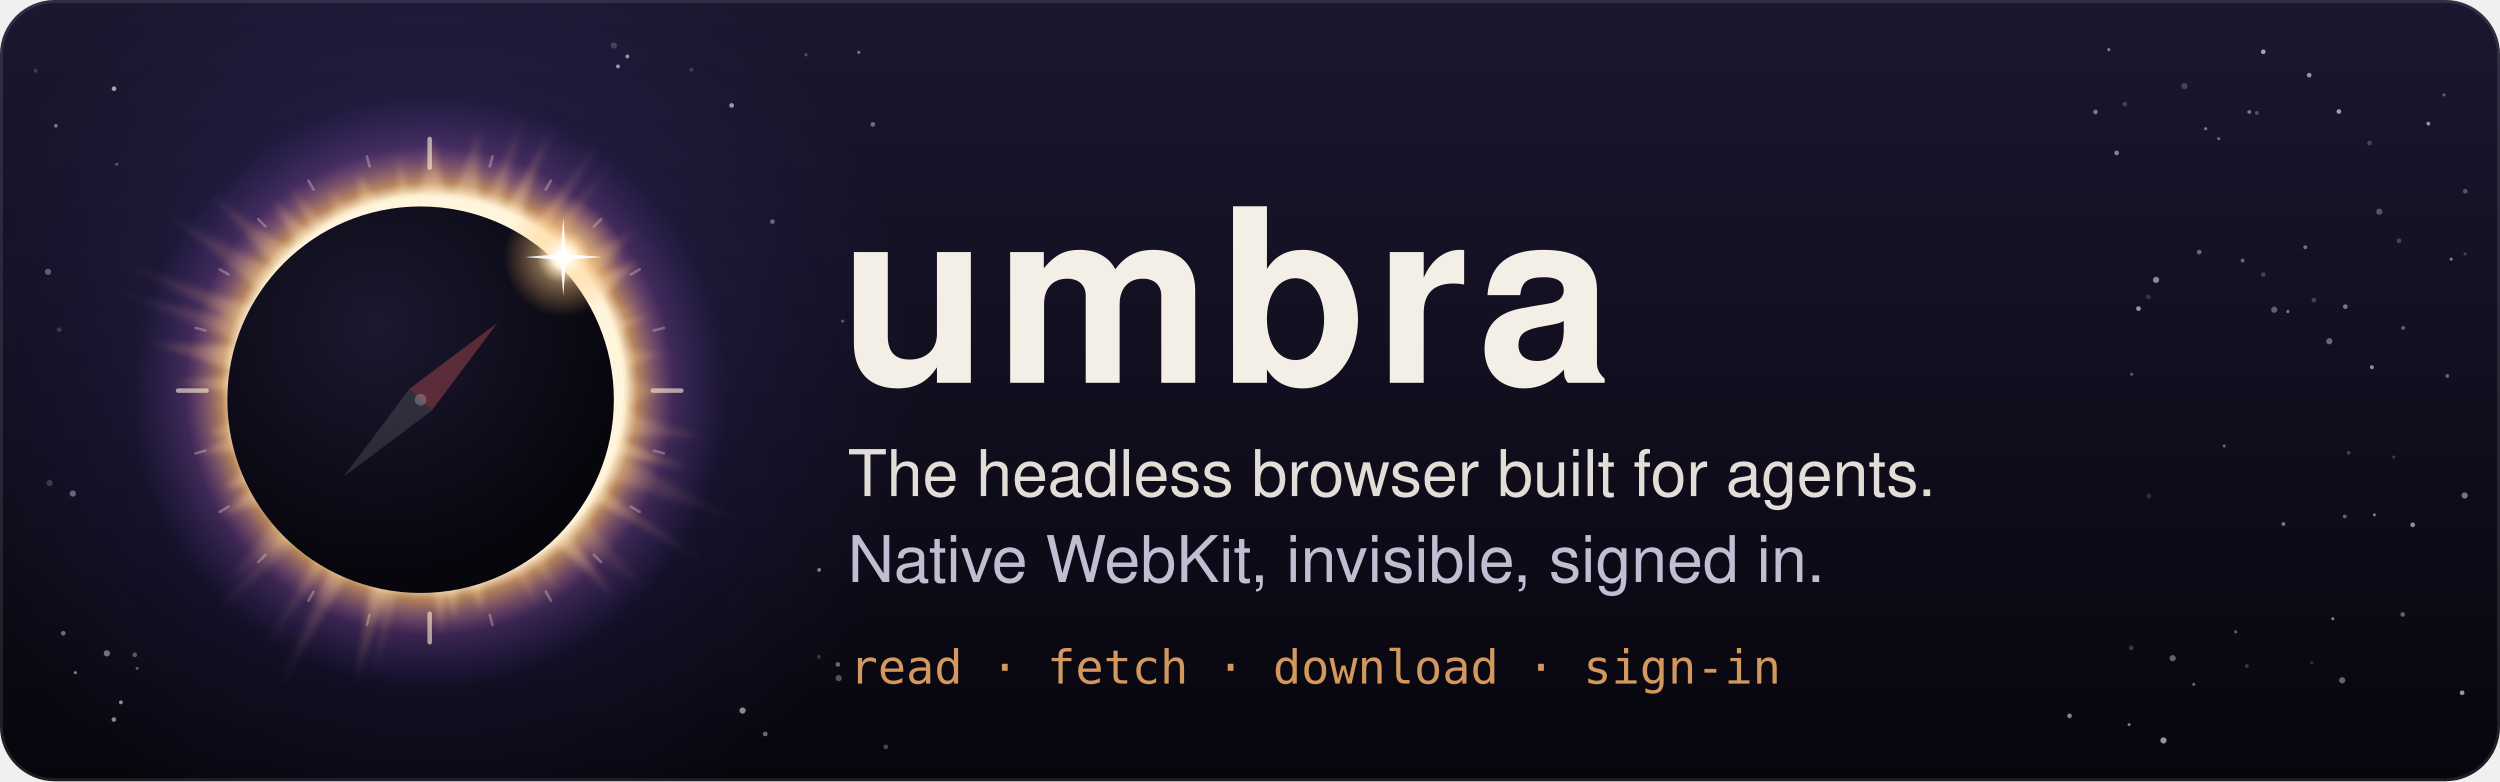
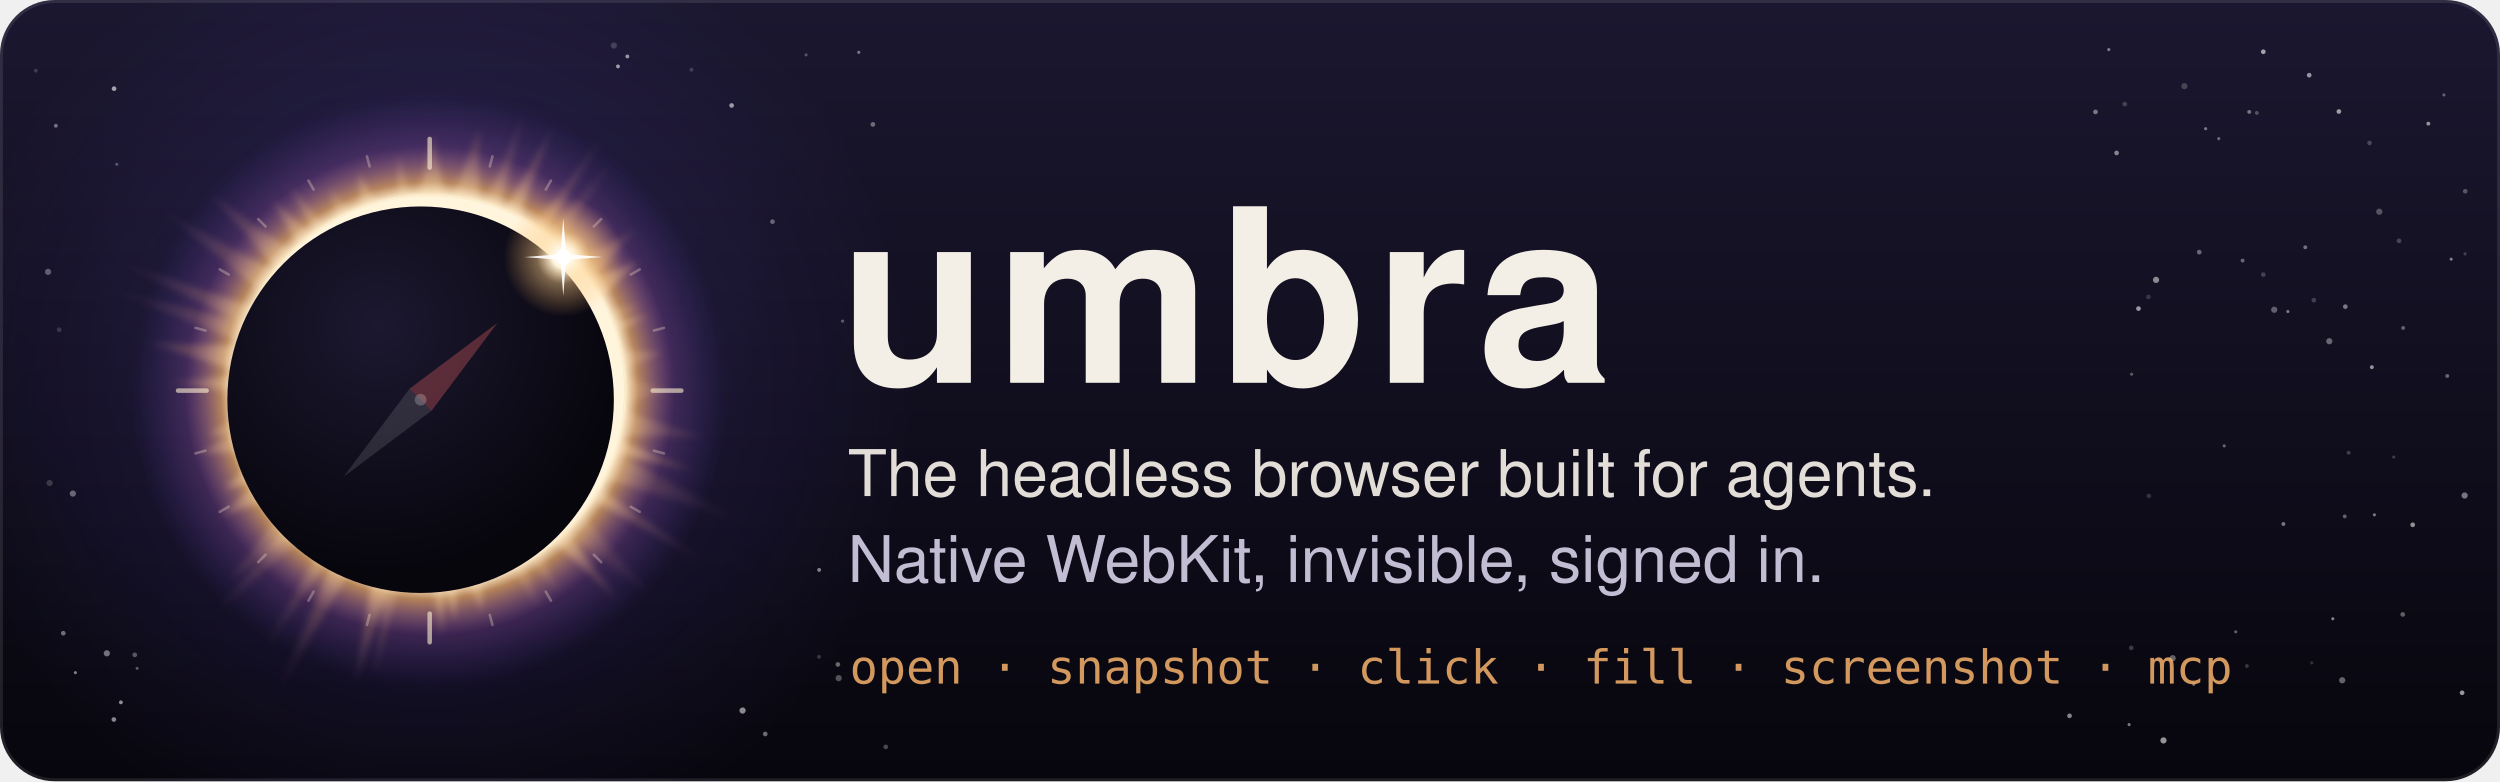
<svg xmlns="http://www.w3.org/2000/svg" viewBox="0 0 1280 400" width="1280" height="400" role="img" aria-labelledby="title desc">
  <defs>
    <radialGradient id="corona" cx="0" cy="0" r="230" gradientUnits="userSpaceOnUse">
      <stop offset="0.60" stop-color="#ffe7b0" stop-opacity="0" />
      <stop offset="0.655" stop-color="#fff1d2" stop-opacity="1" />
      <stop offset="0.70" stop-color="#f6b26b" stop-opacity="0.7" />
      <stop offset="0.82" stop-color="#c06bd6" stop-opacity="0.22" />
      <stop offset="1" stop-color="#7c5cf6" stop-opacity="0" />
    </radialGradient>
    <radialGradient id="rays" cx="0" cy="0" r="262" gradientUnits="userSpaceOnUse">
      <stop offset="0.56" stop-color="#fff1d2" stop-opacity="0.75" />
      <stop offset="0.72" stop-color="#f6b26b" stop-opacity="0.32" />
      <stop offset="1" stop-color="#c06bd6" stop-opacity="0" />
    </radialGradient>
    <radialGradient id="moon" cx="-40" cy="-50" r="190" gradientUnits="userSpaceOnUse">
      <stop offset="0" stop-color="#1c1830" />
      <stop offset="1" stop-color="#07060d" />
    </radialGradient>
    <radialGradient id="bead" cx="0" cy="0" r="46" gradientUnits="userSpaceOnUse">
      <stop offset="0" stop-color="#ffffff" />
      <stop offset="0.18" stop-color="#fff4dc" />
      <stop offset="0.45" stop-color="#ffd08a" stop-opacity="0.45" />
      <stop offset="1" stop-color="#ffb35c" stop-opacity="0" />
    </radialGradient>
    <radialGradient id="halo" cx="0.5" cy="0.5" r="0.5">
      <stop offset="0" stop-color="#7c5cf6" stop-opacity="0.20" />
      <stop offset="1" stop-color="#7c5cf6" stop-opacity="0" />
    </radialGradient>
    <filter id="soft" x="-25%" y="-25%" width="150%" height="150%">
      <feGaussianBlur stdDeviation="2.6" />
    </filter>
    <linearGradient id="sky" x1="0" y1="0" x2="0" y2="1">
      <stop offset="0" stop-color="#1b1730" />
      <stop offset="1" stop-color="#07060d" />
    </linearGradient>
  </defs>
  <rect width="1280" height="400" rx="28" fill="url(#sky)" />
  <rect x="0.75" y="0.75" width="1278.5" height="398.5" rx="27.25" fill="none" stroke="#ffffff" stroke-opacity="0.10" stroke-width="1.5" />
  <circle cx="220" cy="200" r="250" fill="url(#halo)" />
  <circle cx="32.4" cy="324.2" r="1.2" fill="#ffffff" fill-opacity="0.40" />
  <circle cx="1171.4" cy="159.5" r="0.8" fill="#ffffff" fill-opacity="0.45" />
  <circle cx="54.7" cy="334.5" r="1.6" fill="#ffffff" fill-opacity="0.42" />
  <circle cx="1164.4" cy="158.6" r="1.6" fill="#ffffff" fill-opacity="0.33" />
  <circle cx="1183.6" cy="339.4" r="0.8" fill="#ffffff" fill-opacity="0.17" />
  <circle cx="1158.8" cy="26.5" r="1.2" fill="#ffffff" fill-opacity="0.60" />
  <circle cx="1090.1" cy="371.0" r="0.8" fill="#ffffff" fill-opacity="0.47" />
  <circle cx="1251.3" cy="48.6" r="0.8" fill="#ffffff" fill-opacity="0.33" />
  <circle cx="429.0" cy="340.2" r="1.2" fill="#ffffff" fill-opacity="0.38" />
  <circle cx="1262.1" cy="130.0" r="0.8" fill="#ffffff" fill-opacity="0.20" />
  <circle cx="1228.3" cy="123.3" r="1.2" fill="#ffffff" fill-opacity="0.22" />
  <circle cx="69.0" cy="335.3" r="1.2" fill="#ffffff" fill-opacity="0.31" />
  <circle cx="1230.2" cy="314.6" r="1.2" fill="#ffffff" fill-opacity="0.34" />
  <circle cx="391.8" cy="375.8" r="1.2" fill="#ffffff" fill-opacity="0.40" />
  <circle cx="30.3" cy="168.8" r="1.2" fill="#ffffff" fill-opacity="0.16" />
  <circle cx="1218.2" cy="108.4" r="1.6" fill="#ffffff" fill-opacity="0.28" />
  <circle cx="1200.5" cy="264.4" r="1" fill="#ffffff" fill-opacity="0.35" />
  <circle cx="1083.7" cy="78.3" r="1.2" fill="#ffffff" fill-opacity="0.48" />
  <circle cx="58.3" cy="368.4" r="1.2" fill="#ffffff" fill-opacity="0.51" />
  <circle cx="446.9" cy="63.7" r="1.2" fill="#ffffff" fill-opacity="0.38" />
  <circle cx="1091.2" cy="331.7" r="1.2" fill="#ffffff" fill-opacity="0.20" />
  <circle cx="321.2" cy="28.9" r="1" fill="#ffffff" fill-opacity="0.55" />
  <circle cx="1138.8" cy="228.3" r="0.8" fill="#ffffff" fill-opacity="0.37" />
  <circle cx="314.3" cy="23.3" r="1.6" fill="#ffffff" fill-opacity="0.17" />
  <circle cx="1155.5" cy="57.8" r="1" fill="#ffffff" fill-opacity="0.26" />
  <circle cx="1091.4" cy="191.6" r="0.8" fill="#ffffff" fill-opacity="0.31" />
  <circle cx="25.4" cy="247.3" r="1.6" fill="#ffffff" fill-opacity="0.17" />
  <circle cx="18.3" cy="36.2" r="1" fill="#ffffff" fill-opacity="0.17" />
  <circle cx="395.5" cy="113.5" r="1.2" fill="#ffffff" fill-opacity="0.34" />
  <circle cx="70.2" cy="342.2" r="0.8" fill="#ffffff" fill-opacity="0.32" />
  <circle cx="1184.7" cy="153.7" r="1.2" fill="#ffffff" fill-opacity="0.20" />
  <circle cx="1079.7" cy="25.4" r="0.8" fill="#ffffff" fill-opacity="0.45" />
  <circle cx="1059.6" cy="366.5" r="1.2" fill="#ffffff" fill-opacity="0.51" />
  <circle cx="1182.3" cy="38.5" r="1.2" fill="#ffffff" fill-opacity="0.54" />
  <circle cx="1261.9" cy="253.7" r="1.6" fill="#ffffff" fill-opacity="0.43" />
  <circle cx="1230.4" cy="167.9" r="1" fill="#ffffff" fill-opacity="0.34" />
  <circle cx="1169.1" cy="268.3" r="1" fill="#ffffff" fill-opacity="0.44" />
  <circle cx="1136.0" cy="71.0" r="0.8" fill="#ffffff" fill-opacity="0.37" />
  <circle cx="1202.5" cy="231.8" r="1" fill="#ffffff" fill-opacity="0.21" />
  <circle cx="1126.0" cy="129.1" r="1.2" fill="#ffffff" fill-opacity="0.37" />
  <circle cx="1253.0" cy="192.5" r="1" fill="#ffffff" fill-opacity="0.36" />
  <circle cx="1214.4" cy="188.0" r="1" fill="#ffffff" fill-opacity="0.55" />
  <circle cx="61.9" cy="359.6" r="1" fill="#ffffff" fill-opacity="0.54" />
  <circle cx="24.6" cy="139.2" r="1.6" fill="#ffffff" fill-opacity="0.32" />
  <circle cx="1118.4" cy="44.1" r="1.6" fill="#ffffff" fill-opacity="0.20" />
  <circle cx="1123.2" cy="350.4" r="0.8" fill="#ffffff" fill-opacity="0.39" />
  <circle cx="1194.4" cy="316.8" r="0.8" fill="#ffffff" fill-opacity="0.49" />
  <circle cx="1215.7" cy="263.6" r="0.8" fill="#ffffff" fill-opacity="0.45" />
  <circle cx="354.0" cy="35.7" r="1" fill="#ffffff" fill-opacity="0.17" />
  <circle cx="431.4" cy="164.4" r="0.8" fill="#ffffff" fill-opacity="0.31" />
  <circle cx="1072.9" cy="57.3" r="1.2" fill="#ffffff" fill-opacity="0.42" />
  <circle cx="1151.6" cy="57.3" r="1" fill="#ffffff" fill-opacity="0.41" />
  <circle cx="1243.3" cy="63.3" r="1" fill="#ffffff" fill-opacity="0.54" />
  <circle cx="1100.0" cy="152.0" r="1.2" fill="#ffffff" fill-opacity="0.16" />
  <circle cx="1200.8" cy="157.0" r="1.2" fill="#ffffff" fill-opacity="0.44" />
  <circle cx="1235.3" cy="268.7" r="1.2" fill="#ffffff" fill-opacity="0.55" />
  <circle cx="1197.5" cy="57.1" r="1.2" fill="#ffffff" fill-opacity="0.58" />
  <circle cx="1129.3" cy="65.9" r="0.8" fill="#ffffff" fill-opacity="0.43" />
  <circle cx="419.3" cy="336.3" r="1" fill="#ffffff" fill-opacity="0.19" />
  <circle cx="58.4" cy="45.4" r="1.2" fill="#ffffff" fill-opacity="0.60" />
  <circle cx="412.7" cy="28.1" r="0.8" fill="#ffffff" fill-opacity="0.26" />
  <circle cx="1150.4" cy="341.0" r="1" fill="#ffffff" fill-opacity="0.19" />
  <circle cx="1180.3" cy="126.6" r="1" fill="#ffffff" fill-opacity="0.40" />
  <circle cx="1255.0" cy="132.7" r="0.8" fill="#ffffff" fill-opacity="0.46" />
  <circle cx="1225.6" cy="234.0" r="0.8" fill="#ffffff" fill-opacity="0.20" />
  <circle cx="429.4" cy="347.2" r="1.6" fill="#ffffff" fill-opacity="0.30" />
  <circle cx="1094.9" cy="158.0" r="1.2" fill="#ffffff" fill-opacity="0.57" />
  <circle cx="1112.4" cy="337.0" r="1.6" fill="#ffffff" fill-opacity="0.36" />
  <circle cx="1100.2" cy="253.9" r="1.2" fill="#ffffff" fill-opacity="0.15" />
  <circle cx="1158.8" cy="140.6" r="1.2" fill="#ffffff" fill-opacity="0.20" />
  <circle cx="316.4" cy="34.0" r="1" fill="#ffffff" fill-opacity="0.57" />
  <circle cx="1148.2" cy="133.4" r="1" fill="#ffffff" fill-opacity="0.36" />
  <circle cx="1087.9" cy="53.3" r="1.2" fill="#ffffff" fill-opacity="0.19" />
  <circle cx="1103.9" cy="143.3" r="1.6" fill="#ffffff" fill-opacity="0.50" />
  <circle cx="380.2" cy="363.8" r="1.6" fill="#ffffff" fill-opacity="0.52" />
  <circle cx="453.5" cy="382.4" r="1.2" fill="#ffffff" fill-opacity="0.26" />
  <circle cx="419.4" cy="291.8" r="1" fill="#ffffff" fill-opacity="0.48" />
  <circle cx="1107.7" cy="379.1" r="1.6" fill="#ffffff" fill-opacity="0.57" />
  <circle cx="1199.2" cy="348.3" r="1.6" fill="#ffffff" fill-opacity="0.37" />
  <circle cx="1260.6" cy="354.7" r="1.2" fill="#ffffff" fill-opacity="0.58" />
  <circle cx="38.6" cy="344.4" r="0.8" fill="#ffffff" fill-opacity="0.48" />
  <circle cx="374.6" cy="54.0" r="1.2" fill="#ffffff" fill-opacity="0.56" />
  <circle cx="1192.6" cy="174.7" r="1.6" fill="#ffffff" fill-opacity="0.36" />
  <circle cx="1262.2" cy="97.9" r="1.2" fill="#ffffff" fill-opacity="0.28" />
  <circle cx="28.6" cy="64.4" r="1" fill="#ffffff" fill-opacity="0.39" />
  <circle cx="59.8" cy="84.1" r="0.8" fill="#ffffff" fill-opacity="0.27" />
  <circle cx="1144.7" cy="323.5" r="0.8" fill="#ffffff" fill-opacity="0.35" />
  <circle cx="439.7" cy="26.8" r="0.8" fill="#ffffff" fill-opacity="0.43" />
  <circle cx="37.3" cy="252.7" r="1.6" fill="#ffffff" fill-opacity="0.36" />
  <circle cx="1213.2" cy="73.2" r="1.2" fill="#ffffff" fill-opacity="0.21" />
  <g transform="translate(220 200) scale(0.6640625)">
    <circle r="230" fill="url(#corona)" />
    <g fill="url(#rays)" filter="url(#soft)">
      <path d="M-10.5 -147.6 L0 -197.0 L10.5 -147.6 Z" transform="rotate(0.7)" fill-opacity="0.58" />
      <path d="M-10.5 -147.6 L0 -205.4 L10.5 -147.6 Z" transform="rotate(10.7)" fill-opacity="0.54" />
      <path d="M-6.2 -147.9 L0 -223.7 L6.2 -147.9 Z" transform="rotate(18.8)" fill-opacity="0.49" />
      <path d="M-6.4 -147.9 L0 -223.3 L6.4 -147.9 Z" transform="rotate(25.0)" fill-opacity="0.66" />
      <path d="M-5.5 -147.9 L0 -234.3 L5.5 -147.9 Z" transform="rotate(34.3)" fill-opacity="0.53" />
      <path d="M-5.9 -147.9 L0 -223.1 L5.9 -147.9 Z" transform="rotate(38.7)" fill-opacity="0.35" />
      <path d="M-10.6 -147.6 L0 -200.1 L10.6 -147.6 Z" transform="rotate(52.0)" fill-opacity="0.49" />
      <path d="M-8.9 -147.7 L0 -190.1 L8.9 -147.7 Z" transform="rotate(58.3)" fill-opacity="0.68" />
      <path d="M-5.7 -147.9 L0 -175.4 L5.7 -147.9 Z" transform="rotate(67.8)" fill-opacity="0.32" />
      <path d="M-4.7 -147.9 L0 -178.5 L4.7 -147.9 Z" transform="rotate(71.0)" fill-opacity="0.56" />
      <path d="M-7.6 -147.8 L0 -182.7 L7.6 -147.8 Z" transform="rotate(80.8)" fill-opacity="0.39" />
      <path d="M-10.7 -147.6 L0 -184.5 L10.7 -147.6 Z" transform="rotate(89.9)" fill-opacity="0.26" />
      <path d="M-9.5 -147.7 L0 -214.5 L9.5 -147.7 Z" transform="rotate(99.7)" fill-opacity="0.41" />
      <path d="M-5.8 -147.9 L0 -211.0 L5.8 -147.9 Z" transform="rotate(106.8)" fill-opacity="0.68" />
      <path d="M-10.5 -147.6 L0 -260.8 L10.5 -147.6 Z" transform="rotate(112.7)" fill-opacity="0.40" />
      <path d="M-5.3 -147.9 L0 -251.2 L5.3 -147.9 Z" transform="rotate(121.9)" fill-opacity="0.59" />
      <path d="M-10.5 -147.6 L0 -227.5 L10.5 -147.6 Z" transform="rotate(132.7)" fill-opacity="0.29" />
      <path d="M-6.8 -147.8 L0 -216.6 L6.8 -147.8 Z" transform="rotate(138.1)" fill-opacity="0.67" />
      <path d="M-5.7 -147.9 L0 -183.0 L5.7 -147.9 Z" transform="rotate(147.5)" fill-opacity="0.29" />
      <path d="M-5.6 -147.9 L0 -186.8 L5.6 -147.9 Z" transform="rotate(153.3)" fill-opacity="0.27" />
      <path d="M-6.1 -147.9 L0 -175.8 L6.1 -147.9 Z" transform="rotate(166.6)" fill-opacity="0.52" />
      <path d="M-5.0 -147.9 L0 -179.3 L5.0 -147.9 Z" transform="rotate(173.8)" fill-opacity="0.66" />
      <path d="M-5.5 -147.9 L0 -189.4 L5.5 -147.9 Z" transform="rotate(177.2)" fill-opacity="0.58" />
      <path d="M-5.3 -147.9 L0 -224.4 L5.3 -147.9 Z" transform="rotate(190.9)" fill-opacity="0.45" />
      <path d="M-7.5 -147.8 L0 -233.9 L7.5 -147.8 Z" transform="rotate(194.3)" fill-opacity="0.70" />
      <path d="M-7.7 -147.8 L0 -267.1 L7.7 -147.8 Z" transform="rotate(206.7)" fill-opacity="0.58" />
      <path d="M-5.6 -147.9 L0 -235.9 L5.6 -147.9 Z" transform="rotate(212.6)" fill-opacity="0.42" />
      <path d="M-7.7 -147.8 L0 -234.5 L7.7 -147.8 Z" transform="rotate(223.8)" fill-opacity="0.40" />
      <path d="M-10.0 -147.7 L0 -212.2 L10.0 -147.7 Z" transform="rotate(226.6)" fill-opacity="0.41" />
      <path d="M-8.8 -147.7 L0 -188.3 L8.8 -147.7 Z" transform="rotate(239.0)" fill-opacity="0.59" />
      <path d="M-7.7 -147.8 L0 -175.8 L7.7 -147.8 Z" transform="rotate(244.6)" fill-opacity="0.60" />
      <path d="M-8.7 -147.7 L0 -183.3 L8.7 -147.7 Z" transform="rotate(254.8)" fill-opacity="0.51" />
      <path d="M-8.8 -147.7 L0 -174.1 L8.8 -147.7 Z" transform="rotate(258.9)" fill-opacity="0.46" />
      <path d="M-6.8 -147.8 L0 -199.0 L6.8 -147.8 Z" transform="rotate(271.9)" fill-opacity="0.54" />
      <path d="M-9.9 -147.7 L0 -218.5 L9.9 -147.7 Z" transform="rotate(279.6)" fill-opacity="0.64" />
      <path d="M-7.9 -147.8 L0 -257.4 L7.9 -147.8 Z" transform="rotate(287.5)" fill-opacity="0.49" />
      <path d="M-7.6 -147.8 L0 -263.8 L7.6 -147.8 Z" transform="rotate(292.5)" fill-opacity="0.56" />
      <path d="M-9.5 -147.7 L0 -248.0 L9.5 -147.7 Z" transform="rotate(304.0)" fill-opacity="0.51" />
      <path d="M-9.4 -147.7 L0 -225.8 L9.4 -147.7 Z" transform="rotate(311.9)" fill-opacity="0.54" />
      <path d="M-7.4 -147.8 L0 -190.7 L7.4 -147.8 Z" transform="rotate(320.4)" fill-opacity="0.54" />
      <path d="M-4.9 -147.9 L0 -193.5 L4.9 -147.9 Z" transform="rotate(325.6)" fill-opacity="0.46" />
      <path d="M-6.6 -147.9 L0 -173.5 L6.6 -147.9 Z" transform="rotate(333.8)" fill-opacity="0.33" />
      <path d="M-7.0 -147.8 L0 -176.5 L7.0 -147.8 Z" transform="rotate(341.8)" fill-opacity="0.53" />
      <path d="M-4.7 -147.9 L0 -184.6 L4.7 -147.9 Z" transform="rotate(352.4)" fill-opacity="0.43" />
    </g>
    <line x1="0" y1="-172" x2="0" y2="-194" transform="rotate(0)" stroke="#fff1d2" stroke-opacity="0.6" stroke-width="3.5" stroke-linecap="round" />
    <line x1="0" y1="-179" x2="0" y2="-187" transform="rotate(15)" stroke="#fff1d2" stroke-opacity="0.3" stroke-width="2" stroke-linecap="round" />
    <line x1="0" y1="-179" x2="0" y2="-187" transform="rotate(30)" stroke="#fff1d2" stroke-opacity="0.3" stroke-width="2" stroke-linecap="round" />
    <line x1="0" y1="-179" x2="0" y2="-187" transform="rotate(45)" stroke="#fff1d2" stroke-opacity="0.3" stroke-width="2" stroke-linecap="round" />
    <line x1="0" y1="-179" x2="0" y2="-187" transform="rotate(60)" stroke="#fff1d2" stroke-opacity="0.3" stroke-width="2" stroke-linecap="round" />
    <line x1="0" y1="-179" x2="0" y2="-187" transform="rotate(75)" stroke="#fff1d2" stroke-opacity="0.3" stroke-width="2" stroke-linecap="round" />
    <line x1="0" y1="-172" x2="0" y2="-194" transform="rotate(90)" stroke="#fff1d2" stroke-opacity="0.6" stroke-width="3.5" stroke-linecap="round" />
    <line x1="0" y1="-179" x2="0" y2="-187" transform="rotate(105)" stroke="#fff1d2" stroke-opacity="0.3" stroke-width="2" stroke-linecap="round" />
    <line x1="0" y1="-179" x2="0" y2="-187" transform="rotate(120)" stroke="#fff1d2" stroke-opacity="0.3" stroke-width="2" stroke-linecap="round" />
    <line x1="0" y1="-179" x2="0" y2="-187" transform="rotate(135)" stroke="#fff1d2" stroke-opacity="0.3" stroke-width="2" stroke-linecap="round" />
    <line x1="0" y1="-179" x2="0" y2="-187" transform="rotate(150)" stroke="#fff1d2" stroke-opacity="0.3" stroke-width="2" stroke-linecap="round" />
    <line x1="0" y1="-179" x2="0" y2="-187" transform="rotate(165)" stroke="#fff1d2" stroke-opacity="0.3" stroke-width="2" stroke-linecap="round" />
    <line x1="0" y1="-172" x2="0" y2="-194" transform="rotate(180)" stroke="#fff1d2" stroke-opacity="0.6" stroke-width="3.5" stroke-linecap="round" />
    <line x1="0" y1="-179" x2="0" y2="-187" transform="rotate(195)" stroke="#fff1d2" stroke-opacity="0.3" stroke-width="2" stroke-linecap="round" />
    <line x1="0" y1="-179" x2="0" y2="-187" transform="rotate(210)" stroke="#fff1d2" stroke-opacity="0.3" stroke-width="2" stroke-linecap="round" />
    <line x1="0" y1="-179" x2="0" y2="-187" transform="rotate(225)" stroke="#fff1d2" stroke-opacity="0.3" stroke-width="2" stroke-linecap="round" />
    <line x1="0" y1="-179" x2="0" y2="-187" transform="rotate(240)" stroke="#fff1d2" stroke-opacity="0.3" stroke-width="2" stroke-linecap="round" />
    <line x1="0" y1="-179" x2="0" y2="-187" transform="rotate(255)" stroke="#fff1d2" stroke-opacity="0.3" stroke-width="2" stroke-linecap="round" />
    <line x1="0" y1="-172" x2="0" y2="-194" transform="rotate(270)" stroke="#fff1d2" stroke-opacity="0.6" stroke-width="3.5" stroke-linecap="round" />
    <line x1="0" y1="-179" x2="0" y2="-187" transform="rotate(285)" stroke="#fff1d2" stroke-opacity="0.3" stroke-width="2" stroke-linecap="round" />
    <line x1="0" y1="-179" x2="0" y2="-187" transform="rotate(300)" stroke="#fff1d2" stroke-opacity="0.3" stroke-width="2" stroke-linecap="round" />
    <line x1="0" y1="-179" x2="0" y2="-187" transform="rotate(315)" stroke="#fff1d2" stroke-opacity="0.3" stroke-width="2" stroke-linecap="round" />
    <line x1="0" y1="-179" x2="0" y2="-187" transform="rotate(330)" stroke="#fff1d2" stroke-opacity="0.3" stroke-width="2" stroke-linecap="round" />
    <line x1="0" y1="-179" x2="0" y2="-187" transform="rotate(345)" stroke="#fff1d2" stroke-opacity="0.3" stroke-width="2" stroke-linecap="round" />
    <circle r="150" fill="#fff4dc" />
    <circle cx="-7" cy="7" r="149" fill="url(#moon)" />
    <g transform="translate(-7 7) rotate(45)">
      <path d="M0 -84 L12 0 L-12 0 Z" fill="#ff6b6b" fill-opacity="0.30" />
      <path d="M0 84 L12 0 L-12 0 Z" fill="#ffffff" fill-opacity="0.12" />
      <circle r="4.5" fill="#ffffff" fill-opacity="0.22" />
    </g>
    <g transform="translate(103 -103)">
      <circle r="46" fill="url(#bead)" />
      <path d="M0 -30 L2.2 -2.2 L30 0 L2.2 2.2 L0 30 L-2.2 2.2 L-30 0 L-2.2 -2.2 Z" fill="#ffffff" fill-opacity="0.9" />
      <circle r="6" fill="#ffffff" />
    </g>
  </g>
  <text x="430" y="196" font-family="-apple-system, BlinkMacSystemFont, 'SF Pro Display', 'Segoe UI', Helvetica, Arial, sans-serif" font-size="124" font-weight="600" letter-spacing="4" fill="#f4efe6">umbra</text>
  <text x="434" y="254" font-family="-apple-system, BlinkMacSystemFont, 'SF Pro Display', 'Segoe UI', Helvetica, Arial, sans-serif" font-size="33" fill="#f4efe6" fill-opacity="0.92">The headless browser built for agents.</text>
  <text x="434" y="298" font-family="-apple-system, BlinkMacSystemFont, 'SF Pro Display', 'Segoe UI', Helvetica, Arial, sans-serif" font-size="33" fill="#c3bdd3">Native WebKit, invisible, signed in.</text>
-   <text x="435" y="350" font-family="ui-monospace, SFMono-Regular, Menlo, Consolas, monospace" font-size="24" fill="#f6b26b" fill-opacity="0.85">read · fetch · download · sign-in</text>
+   <text x="435" y="350" font-family="ui-monospace, SFMono-Regular, Menlo, Consolas, monospace" font-size="24" fill="#f6b26b" fill-opacity="0.85">open · snapshot · click · fill · screenshot · mcp</text>
</svg>
